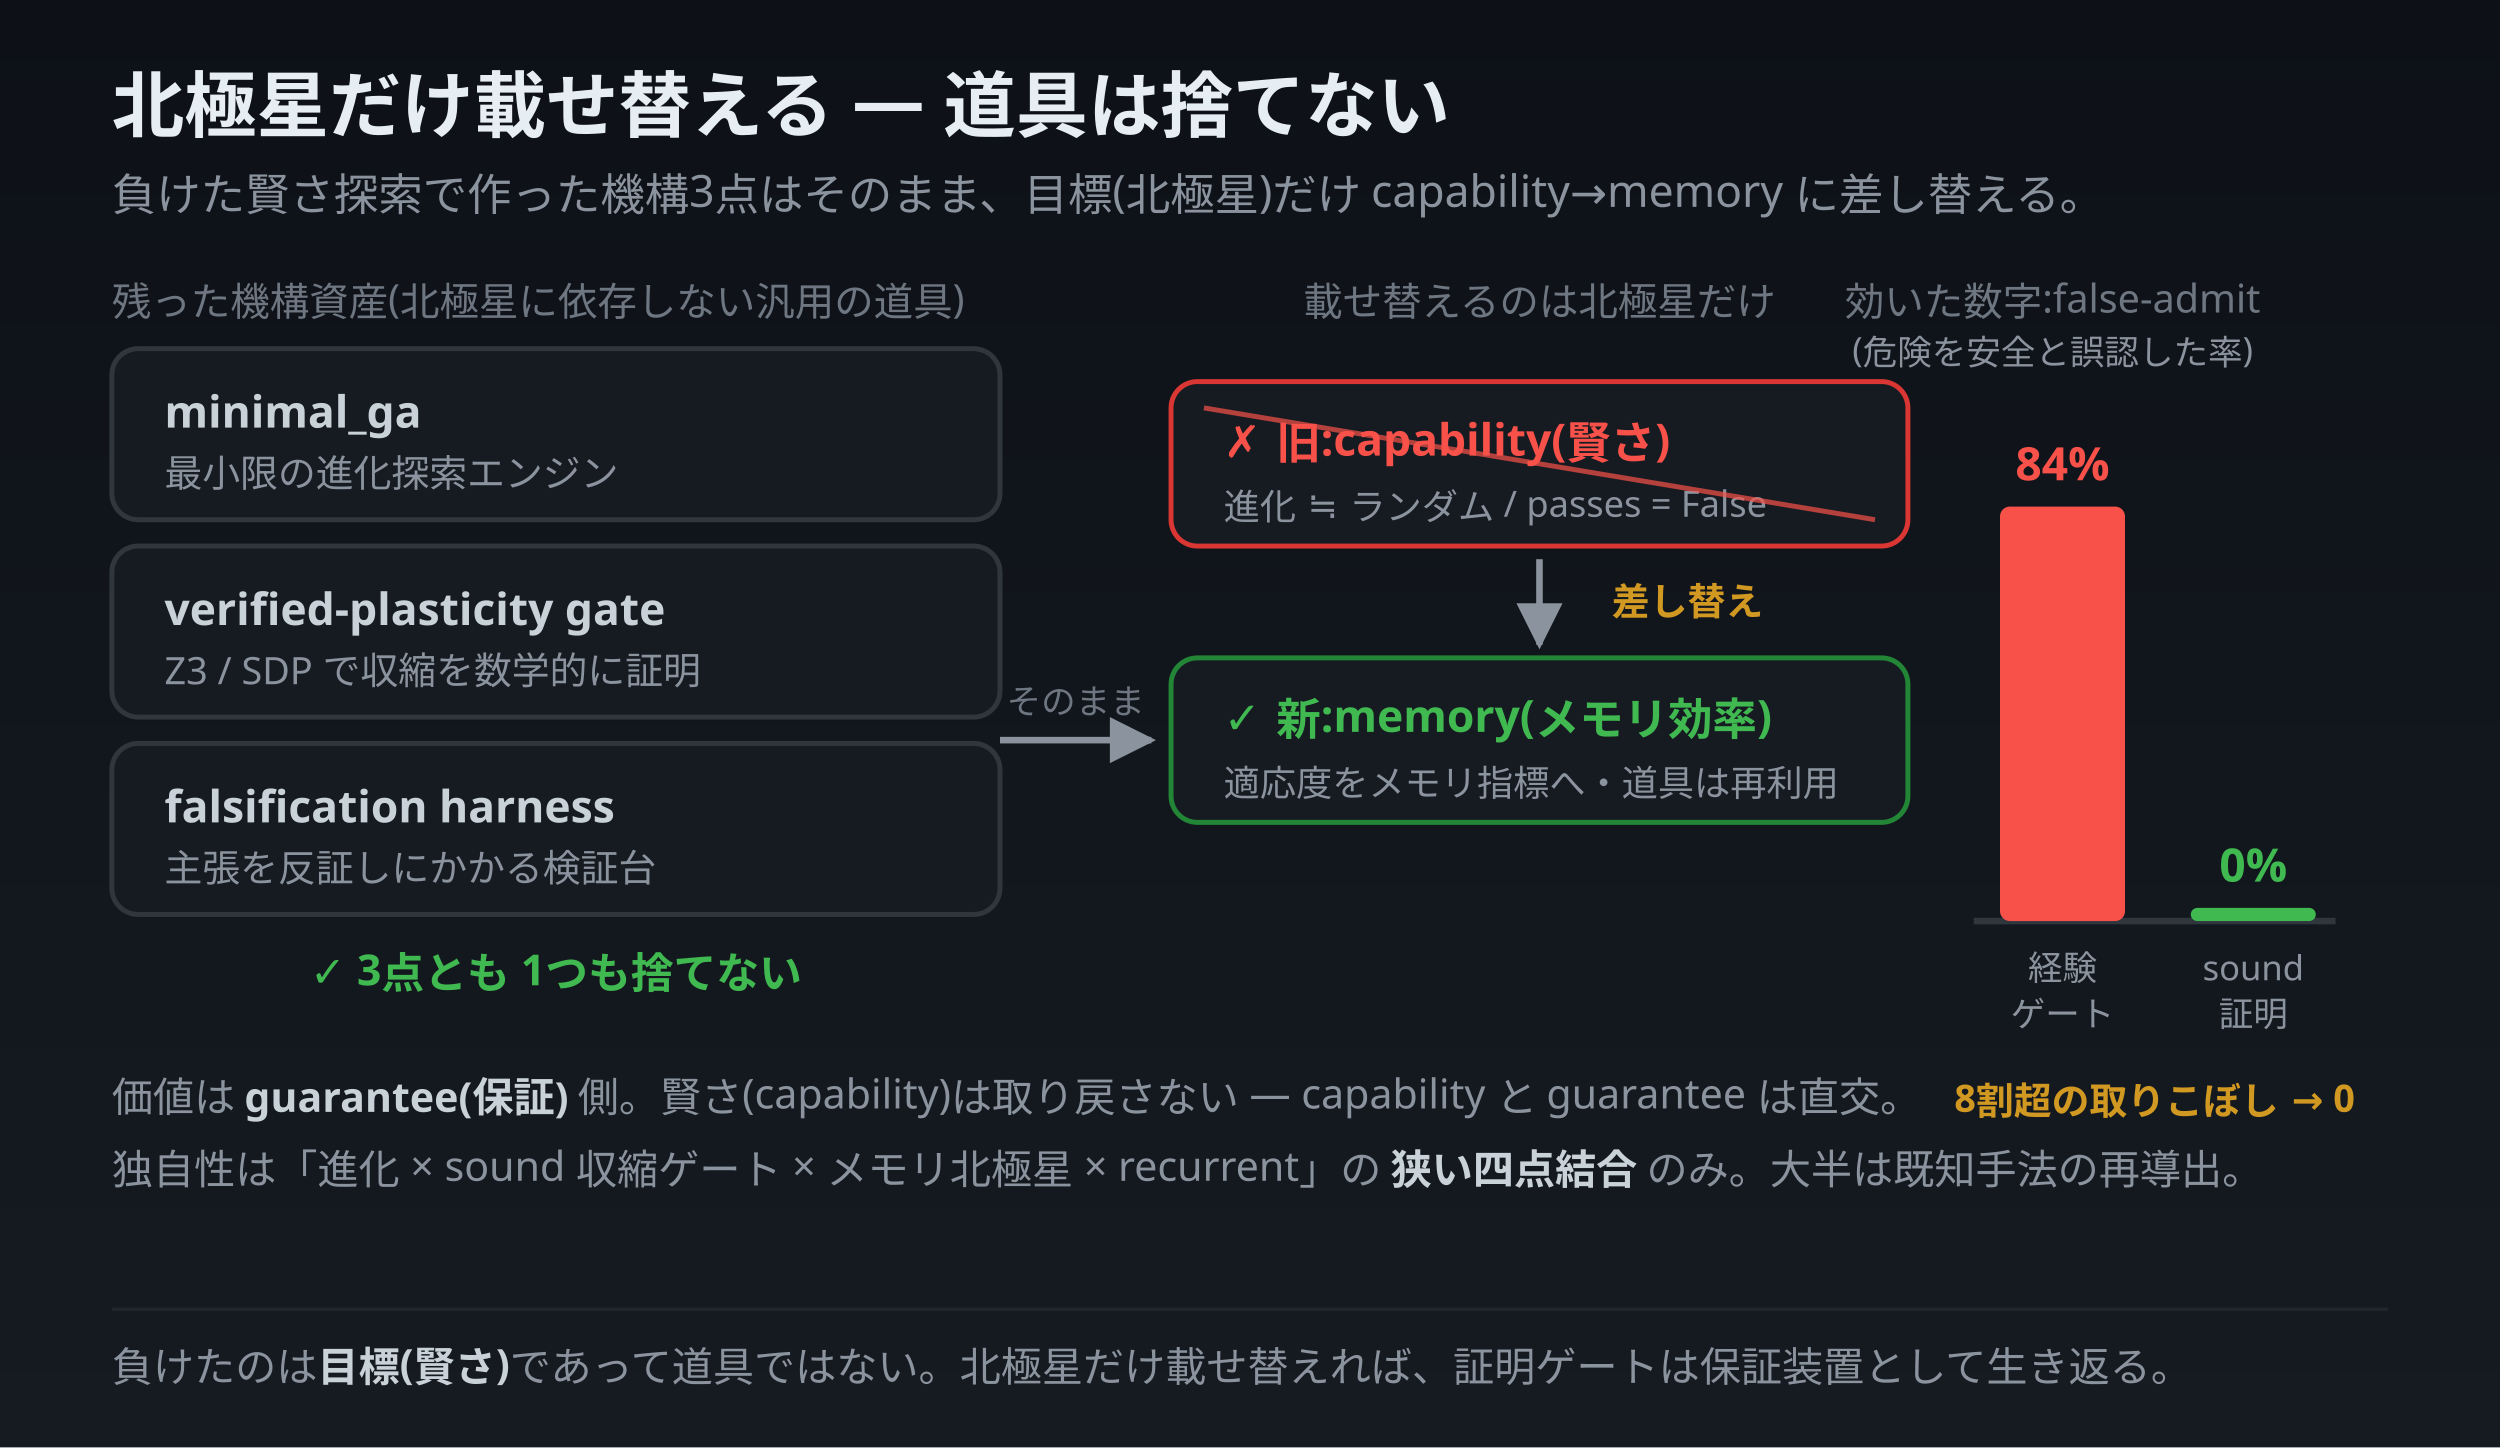
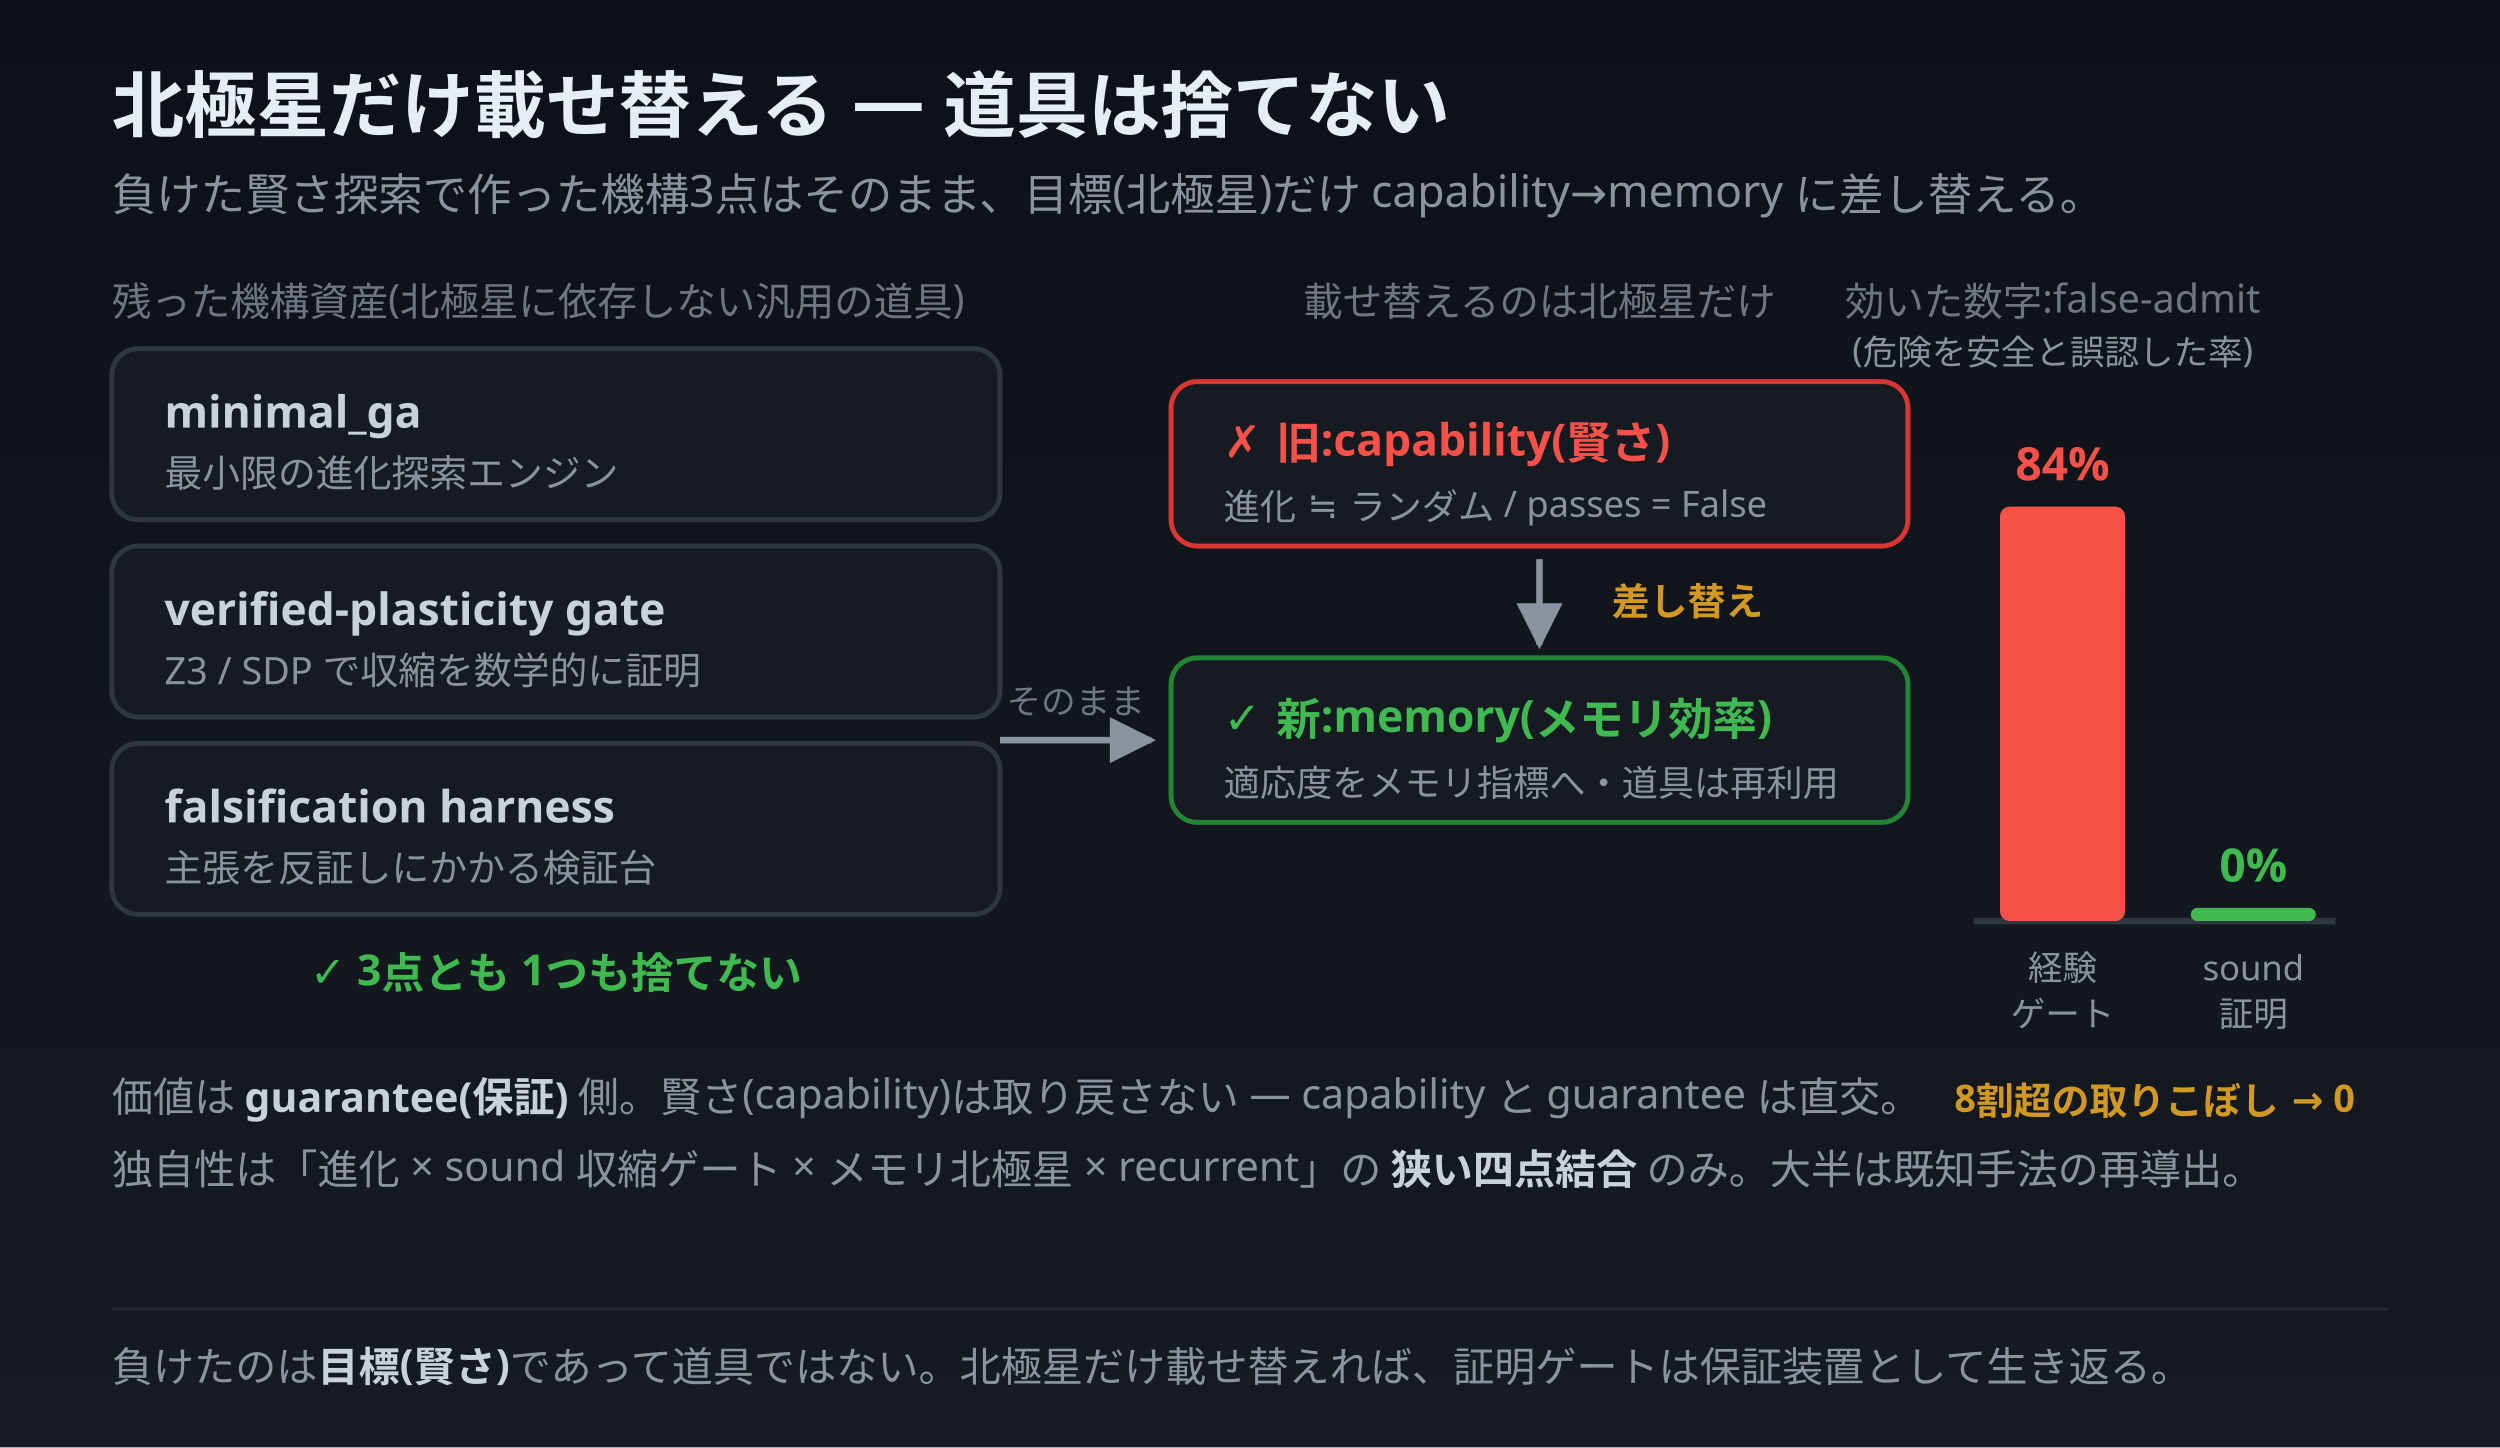
<svg xmlns="http://www.w3.org/2000/svg" viewBox="0 0 760 440" font-family="Segoe UI, Hiragino Kaku Gothic ProN, Meiryo, sans-serif">
  <defs>
    <linearGradient id="bg" x1="0" y1="0" x2="0" y2="1">
      <stop offset="0" stop-color="#0d1117" />
      <stop offset="1" stop-color="#161b22" />
    </linearGradient>
    <marker id="arrow" viewBox="0 0 10 10" refX="9" refY="5" markerWidth="7" markerHeight="7" orient="auto-start-reverse">
      <path d="M0 0 L10 5 L0 10 z" fill="#8b949e" />
    </marker>
  </defs>
  <rect width="760" height="440" fill="url(#bg)" />
  <text x="34" y="40" fill="#e6edf3" font-size="22" font-weight="700">北極星だけ載せ替える — 道具は捨てない</text>
  <text x="34" y="64" fill="#8b949e" font-size="13.5">負けた賢さ探索で作った機構3点はそのまま、目標(北極星)だけ capability→memory に差し替える。</text>
  <text x="34" y="96" fill="#6e7681" font-size="12">残った機構資産(北極星に依存しない汎用の道具)</text>
  <rect x="34" y="106" width="270" height="52" rx="8" fill="#161b22" stroke="#30363d" stroke-width="1.5" />
  <text x="50" y="130" fill="#c9d1d9" font-size="13.5" font-weight="700">minimal_ga</text>
  <text x="50" y="148" fill="#8b949e" font-size="11.5">最小限の進化探索エンジン</text>
  <rect x="34" y="166" width="270" height="52" rx="8" fill="#161b22" stroke="#30363d" stroke-width="1.5" />
  <text x="50" y="190" fill="#c9d1d9" font-size="13.5" font-weight="700">verified-plasticity gate</text>
  <text x="50" y="208" fill="#8b949e" font-size="11.5">Z3 / SDP で収縮を数学的に証明</text>
  <rect x="34" y="226" width="270" height="52" rx="8" fill="#161b22" stroke="#30363d" stroke-width="1.5" />
  <text x="50" y="250" fill="#c9d1d9" font-size="13.5" font-weight="700">falsification harness</text>
  <text x="50" y="268" fill="#8b949e" font-size="11.5">主張を反証しにかかる検証台</text>
  <text x="169" y="300" fill="#3fb950" font-size="13" font-weight="700" text-anchor="middle">✓ 3点とも 1つも捨てない</text>
  <text x="468" y="96" fill="#6e7681" font-size="12" text-anchor="middle">載せ替えるのは北極星だけ</text>
  <rect x="356" y="116" width="224" height="50" rx="8" fill="#161b22" stroke="#da3633" stroke-width="1.5" />
  <text x="372" y="139" fill="#f85149" font-size="13.5" font-weight="700">✗ 旧:capability(賢さ)</text>
  <text x="372" y="158" fill="#8b949e" font-size="11">進化 ≒ ランダム / passes = False</text>
-   <line x1="366" y1="124" x2="570" y2="158" stroke="#f85149" stroke-width="1.5" opacity="0.7" />
  <line x1="468" y1="170" x2="468" y2="196" stroke="#8b949e" stroke-width="2" marker-end="url(#arrow)" />
  <text x="490" y="187" fill="#d29922" font-size="11.5" font-weight="700">差し替え</text>
  <rect x="356" y="200" width="224" height="50" rx="8" fill="#161b22" stroke="#238636" stroke-width="1.5" />
  <text x="372" y="223" fill="#3fb950" font-size="13.5" font-weight="700">✓ 新:memory(メモリ効率)</text>
  <text x="372" y="242" fill="#8b949e" font-size="11">適応度をメモリ指標へ・道具は再利用</text>
  <line x1="304" y1="225" x2="350" y2="225" stroke="#8b949e" stroke-width="2" marker-end="url(#arrow)" />
  <text x="327" y="217" fill="#6e7681" font-size="10.5" text-anchor="middle">そのまま</text>
  <text x="624" y="96" fill="#6e7681" font-size="12" text-anchor="middle">効いた数字:false-admit</text>
  <text x="624" y="110" fill="#8b949e" font-size="10.5" text-anchor="middle">(危険を安全と誤認した率)</text>
  <line x1="600" y1="280" x2="710" y2="280" stroke="#30363d" stroke-width="2" />
  <rect x="608" y="154" width="38" height="126" rx="3" fill="#f85149" />
  <text x="627" y="146" fill="#f85149" font-size="14" font-weight="700" text-anchor="middle">84%</text>
  <text x="627" y="298" fill="#8b949e" font-size="10.5" text-anchor="middle">経験</text>
  <text x="627" y="312" fill="#8b949e" font-size="10.5" text-anchor="middle">ゲート</text>
  <rect x="666" y="276" width="38" height="4" rx="2" fill="#3fb950" />
  <text x="685" y="268" fill="#3fb950" font-size="14" font-weight="700" text-anchor="middle">0%</text>
  <text x="685" y="298" fill="#8b949e" font-size="10.5" text-anchor="middle">sound</text>
  <text x="685" y="312" fill="#8b949e" font-size="10.5" text-anchor="middle">証明</text>
  <text x="655" y="338" fill="#d29922" font-size="11.5" font-weight="700" text-anchor="middle">8割超の取りこぼし → 0</text>
  <text x="34" y="338" fill="#8b949e" font-size="12.5">価値は <tspan fill="#c9d1d9" font-weight="700">guarantee(保証)</tspan> 側。賢さ(capability)は取り戻さない — capability と guarantee は直交。</text>
  <text x="34" y="360" fill="#8b949e" font-size="12.5">独自性は「進化 × sound 収縮ゲート × メモリ北極星 × recurrent」の <tspan fill="#c9d1d9" font-weight="700">狭い四点結合</tspan> のみ。大半は既知手法の再導出。</text>
  <line x1="34" y1="398" x2="726" y2="398" stroke="#21262d" stroke-width="1" />
  <text x="34" y="420" fill="#8b949e" font-size="12.5">負けたのは<tspan fill="#c9d1d9" font-weight="700">目標(賢さ)</tspan>であって道具ではない。北極星だけ載せ替えれば、証明ゲートは保証装置として生き返る。</text>
</svg>
